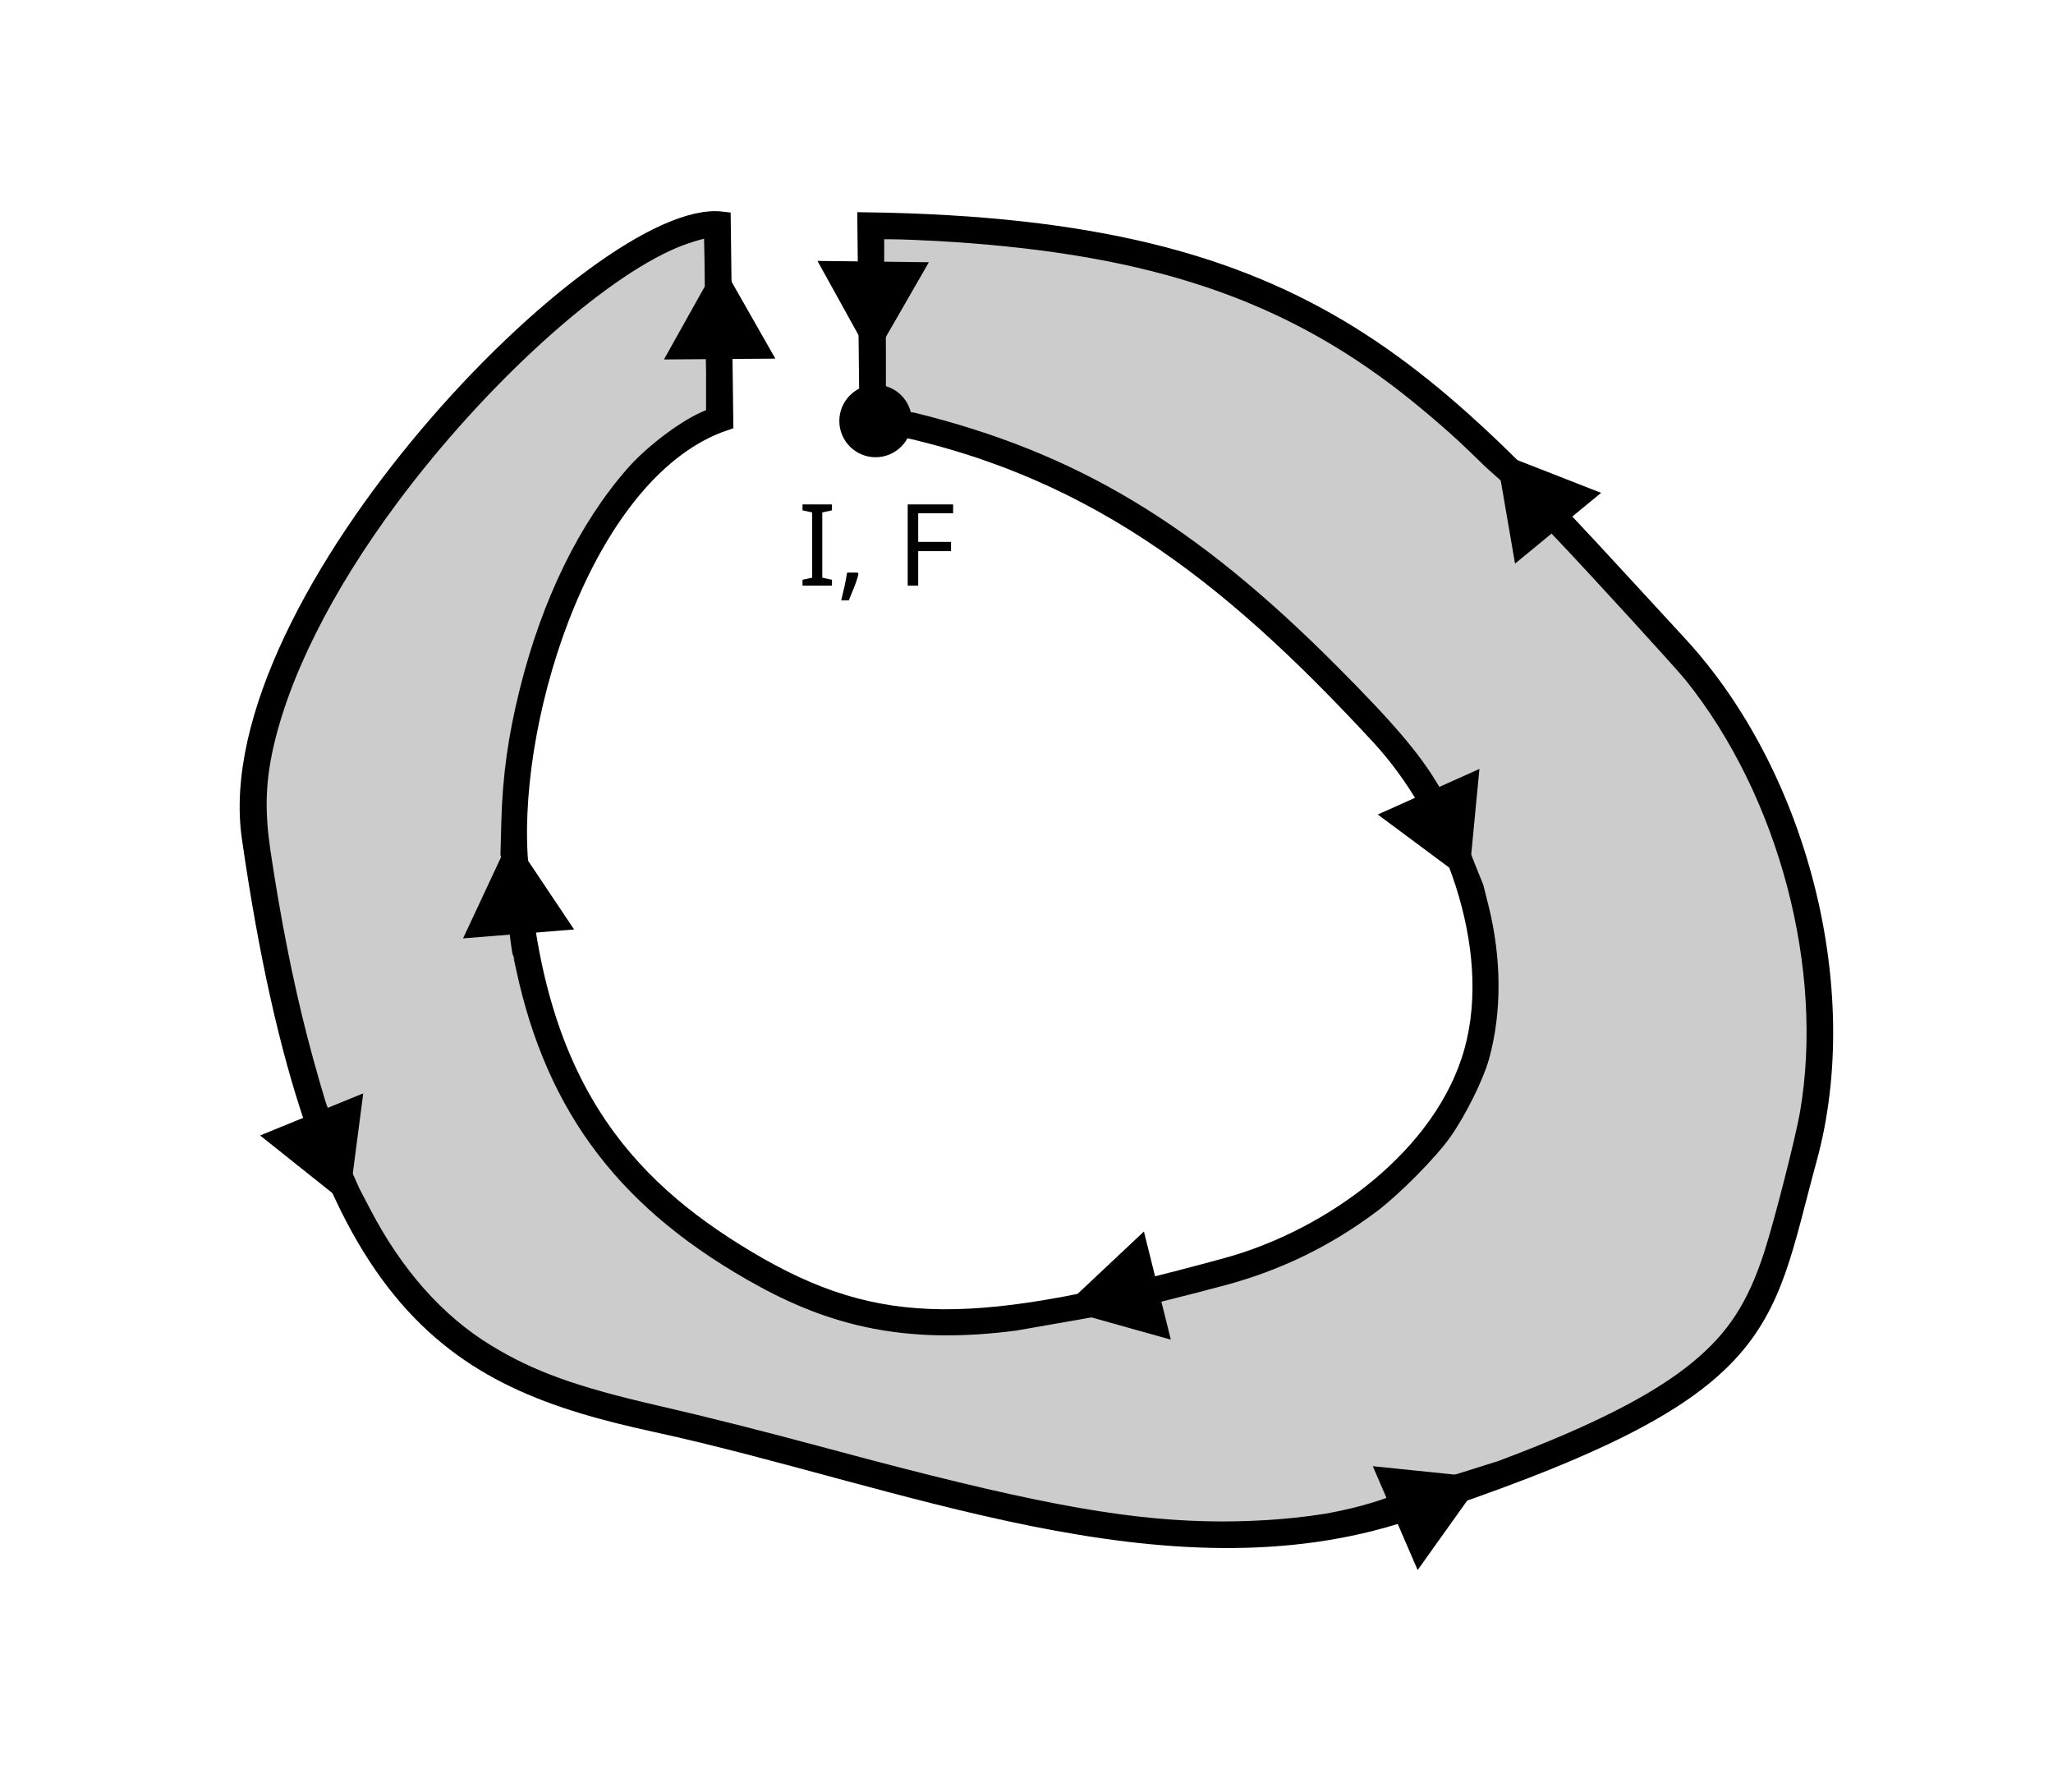
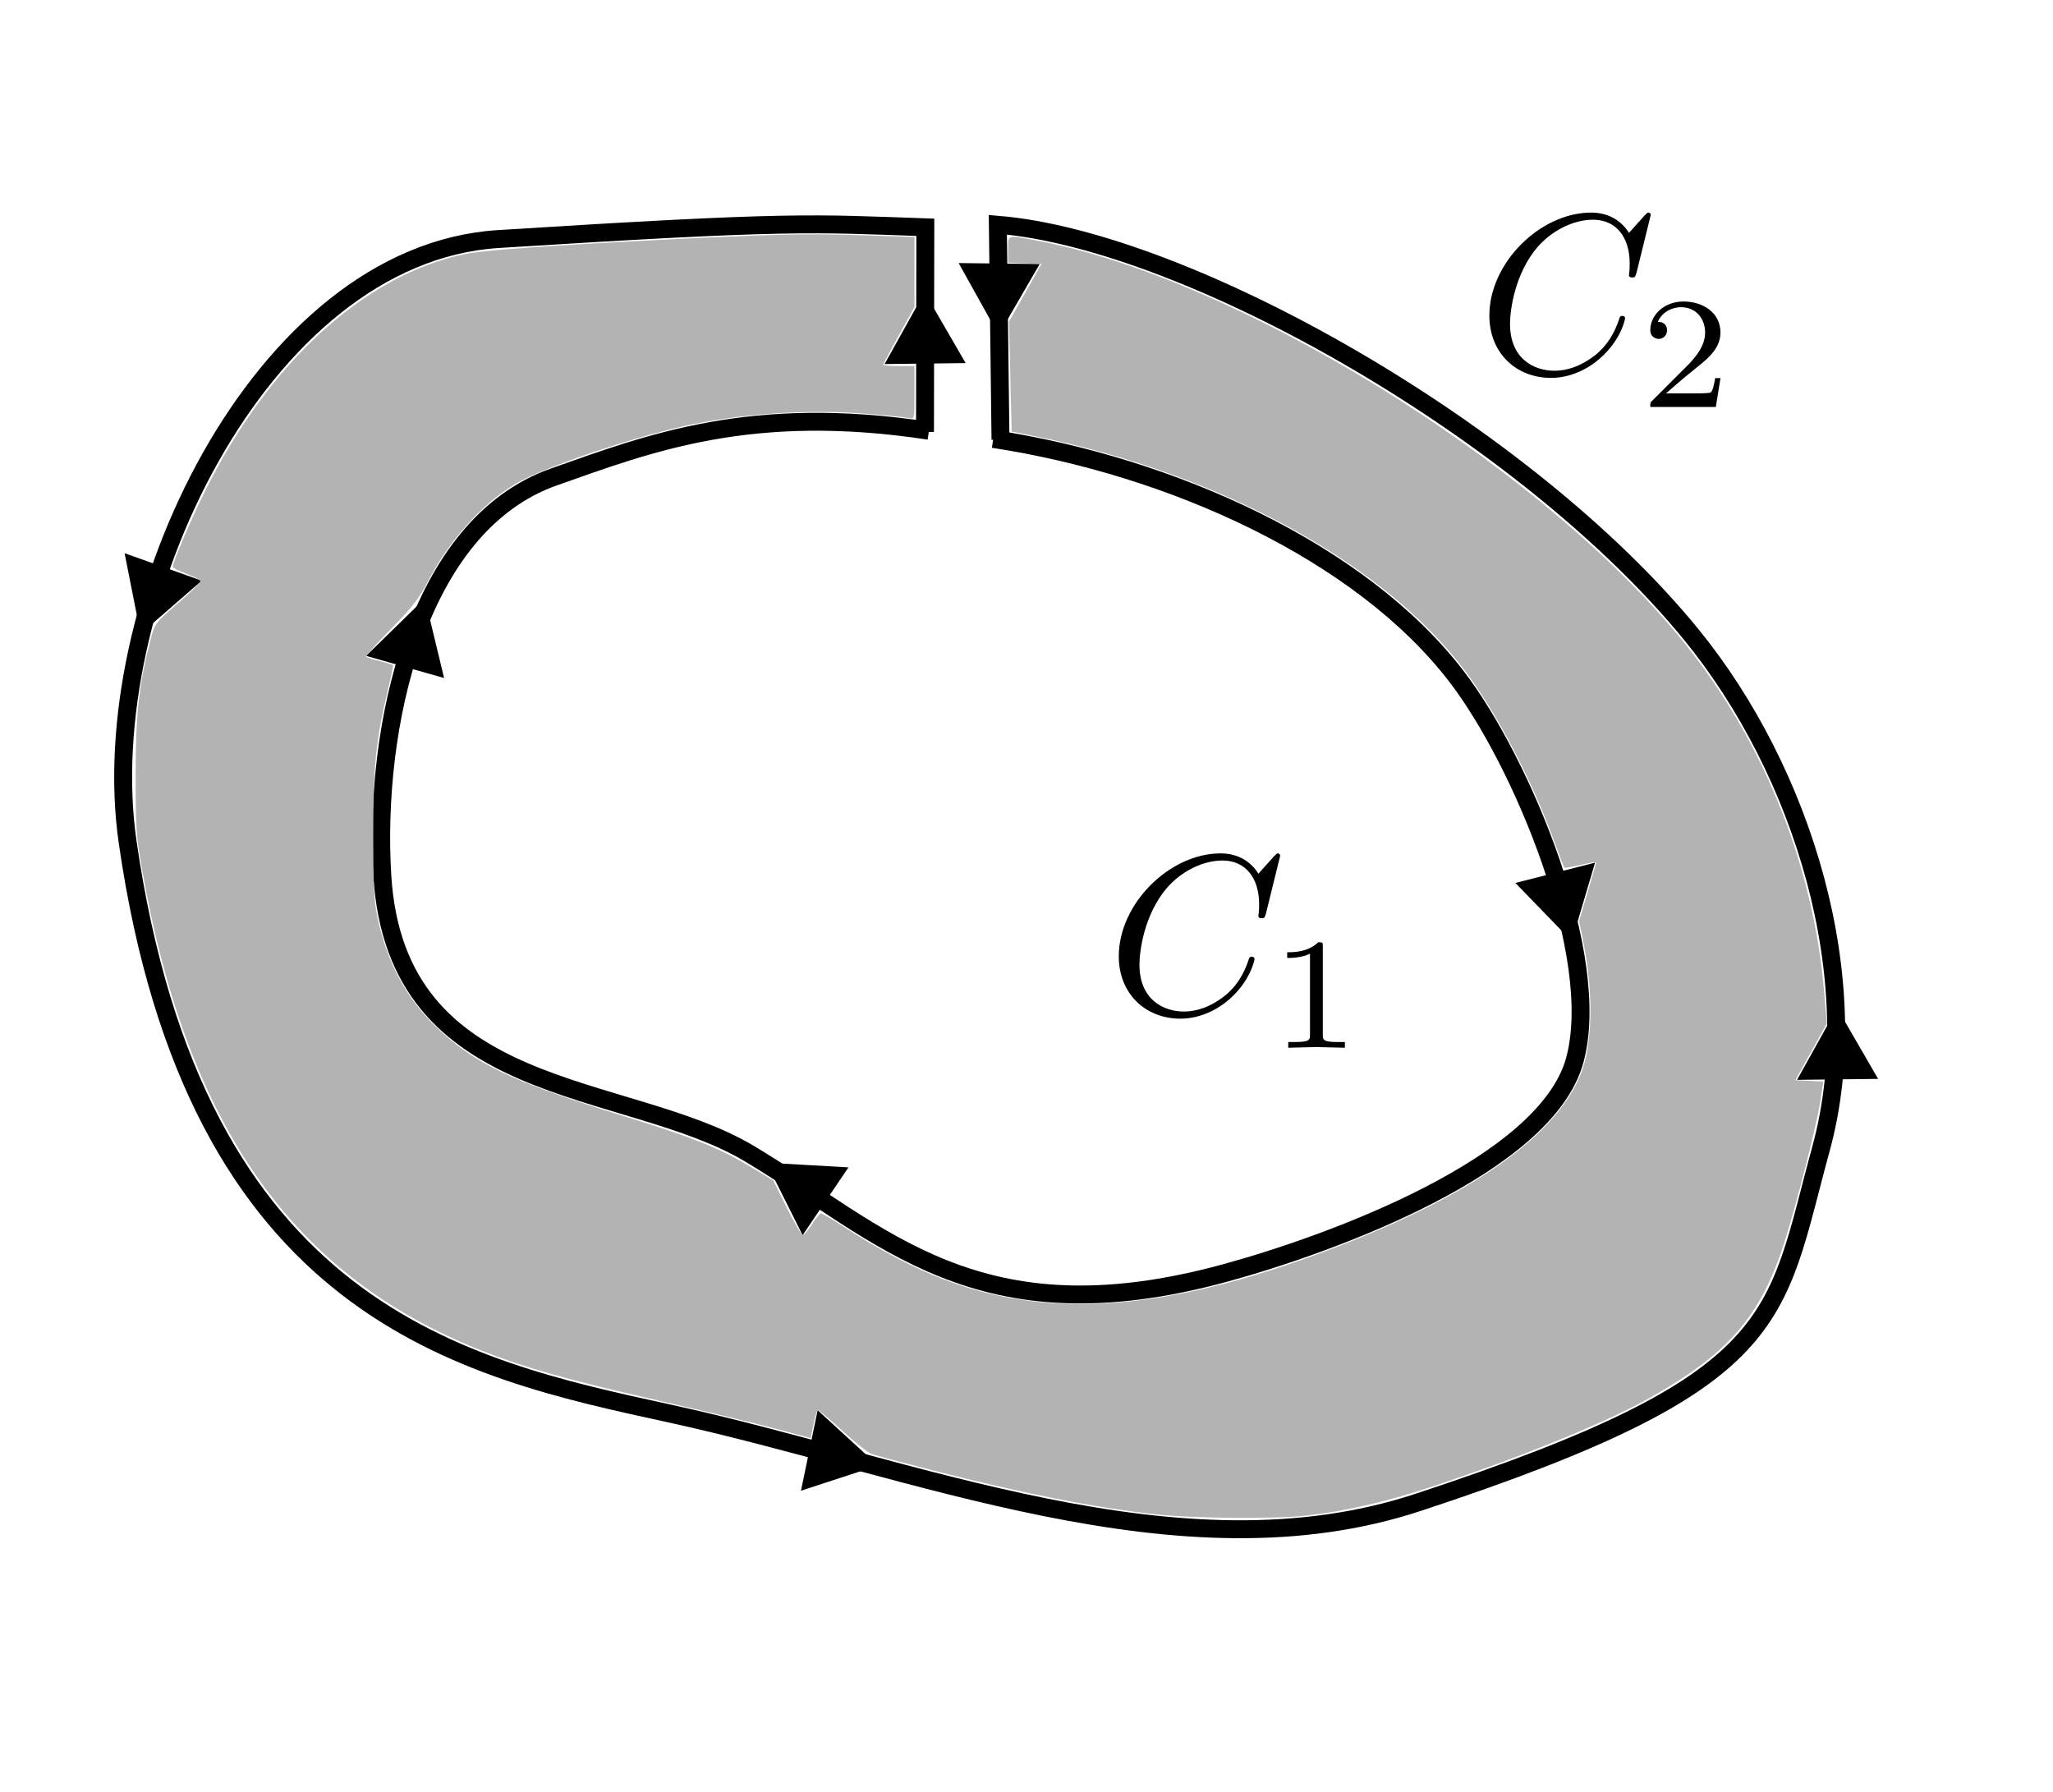
<svg xmlns="http://www.w3.org/2000/svg" width="76.243mm" height="66.529mm" viewBox="0 0 76.243 66.529" version="1.1" id="svg5">
  <defs id="defs2">
    <clipPath id="clipPath6524">
      <path d="m 61,0 h 6 v 24.742 h -6 z m 0,0" id="path2122" />
    </clipPath>
    <clipPath id="clipPath8615">
      <path d="m 82,0 h 7 v 24.742 h -7 z m 0,0" id="path5694" />
    </clipPath>
    <clipPath id="clipPath8948">
      <path d="M 1,0 H 18.68 V 16.938 H 1 Z m 0,0" id="path6228" />
    </clipPath>
    <clipPath id="clipPath5422">
      <path d="m 118,0 h 13 v 22.031 h -13 z m 0,0" id="path1556" />
    </clipPath>
    <clipPath id="clipPath9208">
      <path d="m 127,0 h 13 v 22.031 h -13 z m 0,0" id="path1597" />
    </clipPath>
    <clipPath id="clipPath6456">
      <path d="M 1,0 H 14 V 22.031 H 1 Z m 0,0" id="path2608" />
    </clipPath>
    <clipPath id="clipPath5936">
      <path d="m 14,3 h 8 v 11.391 h -8 z m 0,0" id="path9311" />
    </clipPath>
    <clipPath id="clipPath8327">
      <path d="m 15,3 h 6 v 11.391 h -6 z m 0,0" id="path3182" />
    </clipPath>
    <clipPath id="clipPath8962">
      <path d="M 0,0 H 13 V 10.672 H 0 Z m 0,0" id="path6381" />
    </clipPath>
    <clipPath id="clipPath3223">
      <path d="M 0,0 H 12 V 15.492 H 0 Z m 0,0" id="path8065" />
    </clipPath>
    <clipPath id="clipPath3399">
      <path d="m 11,3 h 8 v 11.391 h -8 z m 0,0" id="path4190" />
    </clipPath>
    <clipPath id="clipPath1534">
      <path d="m 12,3 h 6 v 11.391 h -6 z m 0,0" id="path8393" />
    </clipPath>
    <clipPath id="clipPath2042">
      <path d="m 31,8 h 9 v 12.652 h -9 z m 0,0" id="path9363" />
    </clipPath>
    <clipPath id="clipPath6329">
      <path d="M 1,0 H 19 V 16.938 H 1 Z m 0,0" id="path6600" />
    </clipPath>
    <clipPath id="clipPath4741">
      <path d="m 12,2 h 8 v 12.391 h -8 z m 0,0" id="path6237" />
    </clipPath>
    <clipPath id="clipPath9639">
      <path d="m 12,2 h 8 v 12.391 h -8 z m 0,0" id="path6100" />
    </clipPath>
    <clipPath id="clipPath4942">
      <path d="M 1,0 H 18.68 V 16.938 H 1 Z m 0,0" id="path5259" />
    </clipPath>
    <clipPath id="clipPath6870">
      <path d="M 0,0 H 15.57 V 14.117 H 0 Z m 0,0" id="path2640" />
    </clipPath>
  </defs>
  <g id="layer1" transform="translate(-58.1657, -112.674)">
-     <path style="fill:#cccccc;stroke:#000000;stroke-width:2.135;stroke-linecap:round" d="m 169.373,214.583 c -12.606,-0.303 -25.963,-2.853 -52.765,-10.072 -9.873,-2.659 -17.555,-4.602 -24.536,-6.204 -11.491,-2.637 -17.649,-4.862 -23.703,-8.565 -7.003,-4.283 -12.831,-10.849 -17.382,-19.582 l -1.527,-2.931 c -3.643,-8.302 -1.788,-3.585 -4.458,-11.377 -0.173,-0.173 -1.948,-6.348 -2.961,-10.3 -2.004,-7.821 -3.703,-16.422 -5.132,-25.982 -0.798,-5.34 -0.725,-9.46 0.249,-14.125 2.197,-10.521 8.429,-22.99 17.755,-35.527 12.379,-16.642 28.903,-31.665 39.799,-36.185 2.025,-0.84 4.887,-1.63 5.108,-1.409 0.047,0.047 0.106,1.799 0.13,3.892 l 0.043,3.806 c 0.026,3.106 0.033,4.686 0.18,12.211 v 3.01 3.01 l -1.303,0.576 c -2.973,1.315 -7.445,4.722 -9.964,7.591 -6.679,7.608 -11.812,18.121 -14.909,30.537 -1.618,6.487 -2.389,12.012 -2.56,18.343 l -0.122,4.526 c 1.262,5.435 0.681,7.562 1.608,13.53 0.024,0.027 0.273,1.12 0.553,2.431 4.272,20.004 14.565,33.428 33.604,43.829 11.113,6.071 21.546,7.864 35.375,6.079 15.873,-2.791 11.856,-1.946 21.201,-4.268 2.751,-0.683 6.522,-1.659 8.38,-2.17 7.516,-2.065 14.234,-5.353 20.487,-10.027 3.081,-2.303 8.129,-7.389 10.142,-10.218 2.036,-2.861 4.509,-7.817 5.29,-10.599 1.785,-6.36 1.753,-13.867 -0.09,-21.165 l -0.695,-2.753 c -3.69,-9.041 -1.644,-4.76 -4.815,-11.696 -0.5,-1.168 -0.676,-0.844 -1.28,-1.875 -2.605,-4.443 -6.2,-8.668 -14.233,-16.726 -19.763,-19.825 -36.214,-29.696 -58.721,-35.238 -3.819,-0.384 -5.039,-1.062 -4.842,-4.567 V 52.201 50.011 c -0.007,-9.227 -0.171,-4.89 -0.238,-12.089 v -2.703 -2.703 h 2.118 c 1.165,0 4.032,0.108 6.372,0.24 28.435,1.607 47.257,7.554 64.286,20.313 3.496,2.619 8.081,6.508 10.949,9.286 l 2.518,2.439 c 6.628,5.852 5.102,4.962 7.735,7.752 l 1.981,2.079 c 4.827,5.067 17.063,18.452 18.451,20.184 13.264,16.55 19.752,41.065 16.256,61.425 -0.615,3.584 -3.623,15.38 -5.034,19.745 -2.372,7.338 -5.222,11.734 -10.366,15.992 -5.64,4.669 -14.449,9.156 -27.692,14.107 l -13.745,4.32 c -2.701,1.436 -8.104,2.691 -10.966,3.149 -4.922,0.787 -11.002,1.167 -16.529,1.034 z" id="path5009" transform="matrix(0.2645833,0,0,0.2645833,58.1657,112.674)" />
-     <path style="fill:none;stroke:#000000;stroke-width:0.665;stroke-linecap:butt;stroke-linejoin:miter;stroke-dasharray:none;stroke-opacity:1;marker-end:" d="m 90.338,120.89 c 16.865,0.238 20.979,5.788 30.158,15.716 4.435,4.797 6.54,12.793 4.815,19.096 -1.753,6.403 -1.26,8.615 -14.969,13.13 -8.869,2.921 -18.691,-1.323 -27.817,-3.308 -7.651,-1.664 -12.53,-4.285 -15.047,-21.746 -1.267,-8.791 13.033,-23.449 17.493,-22.916 l 0.095,7.477 c -5.106,1.739 -7.963,10.706 -7.636,16.125 0.507,8.399 3.846,12.211 8.47,14.974 4.902,2.929 8.558,2.811 17.825,0.275 3.914,-1.071 8.082,-4.112 9.154,-8.025 1.055,-3.852 -0.77,-8.758 -3.483,-11.69 -5.613,-6.068 -10.865,-10.232 -18.979,-11.687 z" id="path523" />
-     <path style="fill:#000000;fill-opacity:1;stroke:#000000;stroke-width:0.265px;stroke-linecap:butt;stroke-linejoin:miter;stroke-opacity:1" d="m 113.885,129.655 0.637,3.701 2.846,-2.339 z" id="path4239" />
-     <path style="fill:#000000;fill-opacity:1;stroke:#000000;stroke-width:0.265px;stroke-linecap:butt;stroke-linejoin:miter;stroke-opacity:1" d="m 90.568,125.784 -1.818,-3.286 3.684,0.044 z" id="path4967" />
-     <path style="fill:#000000;fill-opacity:1;stroke:#000000;stroke-width:0.265px;stroke-linecap:butt;stroke-linejoin:miter;stroke-opacity:1" d="m 112.595,145.18 0.359,-3.738 -3.361,1.507 z" id="path4969" />
-     <path style="fill:#000000;fill-opacity:1;stroke:#000000;stroke-width:0.265px;stroke-linecap:butt;stroke-linejoin:miter;stroke-opacity:1" d="m 97.848,161.219 3.616,1.013 -0.89,-3.575 z" id="path4971" />
-     <path style="fill:#000000;fill-opacity:1;stroke:#000000;stroke-width:0.265px;stroke-linecap:butt;stroke-linejoin:miter;stroke-opacity:1" d="m 77.17,143.969 -1.591,3.401 3.672,-0.294 z" id="path4973" />
-     <path style="fill:#000000;fill-opacity:1;stroke:#000000;stroke-width:0.265px;stroke-linecap:butt;stroke-linejoin:miter;stroke-opacity:1" d="m 84.883,122.611 -1.833,3.277 3.684,-0.027 z" id="path4975" />
-     <path style="fill:#000000;fill-opacity:1;stroke:#000000;stroke-width:0.265px;stroke-linecap:butt;stroke-linejoin:miter;stroke-opacity:1" d="m 71.009,157.207 0.486,-3.723 -3.411,1.392 z" id="path4977" />
-     <path style="fill:#000000;fill-opacity:1;stroke:#000000;stroke-width:0.265px;stroke-linecap:butt;stroke-linejoin:miter;stroke-opacity:1" d="m 110.842,170.708 2.181,-3.057 -3.665,-0.376 z" id="path4979" />
-     <circle style="fill:#000000;fill-opacity:1;stroke:none;stroke-width:0.665;stroke-linecap:round;stroke-dasharray:none" id="path5759" cx="90.683" cy="128.306" r="1.347" />
-     <text xml:space="preserve" style="font-size:4.233px;line-height:1.25;font-family:'Iwona Light';-inkscape-font-specification:'Iwona Light, ';stroke-width:0.265" x="87.797" y="134.419" id="text5867">
-       <tspan id="tspan5865" style="font-style:normal;font-variant:normal;font-weight:normal;font-stretch:normal;font-family:'Iwona Medium';-inkscape-font-specification:'Iwona Medium, ';stroke-width:0.265" x="87.797" y="134.419">I, F</tspan>
-     </text>
+     <g transform="translate(99.71449,144.3633)" id="g1851">
+       <g id="surface1" transform="matrix(0.846667,0,0,0.846667,-78.2532,-63.4422)">
+         <g style="fill:#000000;fill-opacity:1" id="g20">
+           <g id="use18" transform="translate(91.925,81.963)">
+             <path style="stroke:none" d="m 7.578,-6.922 c 0,-0.031 -0.016,-0.109 -0.109,-0.109 -0.031,0 -0.047,0.016 -0.156,0.125 L 6.625,-6.141 C 6.531,-6.281 6.078,-7.031 4.969,-7.031 2.734,-7.031 0.5,-4.828 0.5,-2.516 0.5,-0.875 1.672,0.219 3.203,0.219 c 0.859,0 1.625,-0.391 2.156,-0.859 0.922,-0.812 1.094,-1.719 1.094,-1.75 C 6.453,-2.5 6.344,-2.5 6.328,-2.5 c -0.062,0 -0.109,0.031 -0.125,0.109 -0.094,0.281 -0.328,1 -1.016,1.578 -0.688,0.547 -1.312,0.719 -1.828,0.719 -0.891,0 -1.953,-0.516 -1.953,-2.062 0,-0.578 0.203,-2.188 1.203,-3.359 0.609,-0.703 1.547,-1.203 2.438,-1.203 1.016,0 1.609,0.766 1.609,1.922 0,0.406 -0.031,0.406 -0.031,0.516 0,0.094 0.109,0.094 0.141,0.094 0.125,0 0.125,-0.016 0.188,-0.203 z m 0,0" id="path31" />
+           </g>
+         </g>
+         <g style="fill:#000000;fill-opacity:1" id="g24">
+           <g id="use22" transform="translate(99.046,83.457)">
+             <path style="stroke:none" d="m 2.328,-4.438 c 0,-0.188 0,-0.188 -0.203,-0.188 -0.453,0.438 -1.078,0.438 -1.359,0.438 v 0.25 c 0.156,0 0.625,0 1,-0.188 v 3.547 c 0,0.234 0,0.328 -0.688,0.328 H 0.812 V 0 c 0.125,0 0.984,-0.031 1.234,-0.031 0.219,0 1.094,0.031 1.25,0.031 V -0.25 H 3.031 c -0.703,0 -0.703,-0.094 -0.703,-0.328 z m 0,0" id="path35" />
+           </g>
+         </g>
+       </g>
+     </g>
+     <g transform="translate(113.4764,120.568)" id="g1997">
+       <g id="g1995" transform="matrix(0.846667,0,0,0.846667,-78.2532,-63.4422)">
+         <g style="fill:#000000;fill-opacity:1" id="g1987">
+           <g id="g1985" transform="translate(91.925,81.963)">
+             <path style="stroke:none" d="m 7.578,-6.922 c 0,-0.031 -0.016,-0.109 -0.109,-0.109 -0.031,0 -0.047,0.016 -0.156,0.125 L 6.625,-6.141 C 6.531,-6.281 6.078,-7.031 4.969,-7.031 2.734,-7.031 0.5,-4.828 0.5,-2.516 0.5,-0.875 1.672,0.219 3.203,0.219 c 0.859,0 1.625,-0.391 2.156,-0.859 0.922,-0.812 1.094,-1.719 1.094,-1.75 C 6.453,-2.5 6.344,-2.5 6.328,-2.5 c -0.062,0 -0.109,0.031 -0.125,0.109 -0.094,0.281 -0.328,1 -1.016,1.578 -0.688,0.547 -1.312,0.719 -1.828,0.719 -0.891,0 -1.953,-0.516 -1.953,-2.062 0,-0.578 0.203,-2.188 1.203,-3.359 0.609,-0.703 1.547,-1.203 2.438,-1.203 1.016,0 1.609,0.766 1.609,1.922 0,0.406 -0.031,0.406 -0.031,0.516 0,0.094 0.109,0.094 0.141,0.094 0.125,0 0.125,-0.016 0.188,-0.203 z m 0,0" id="path1983" />
+           </g>
+         </g>
+         <g style="fill:#000000;fill-opacity:1" id="g1993">
+           <g id="g1991" transform="translate(99.046,83.457)">
+             <path style="stroke:none" d="M 3.516,-1.266 H 3.281 c -0.016,0.156 -0.094,0.562 -0.188,0.625 C 3.047,-0.594 2.516,-0.594 2.406,-0.594 H 1.125 c 0.734,-0.641 0.984,-0.844 1.391,-1.172 0.516,-0.406 1,-0.844 1,-1.5 0,-0.844 -0.734,-1.359 -1.625,-1.359 -0.859,0 -1.453,0.609 -1.453,1.25 0,0.344 0.297,0.391 0.375,0.391 0.156,0 0.359,-0.125 0.359,-0.375 0,-0.125 -0.047,-0.375 -0.406,-0.375 C 0.984,-4.219 1.453,-4.375 1.781,-4.375 c 0.703,0 1.062,0.547 1.062,1.109 0,0.609 -0.438,1.078 -0.656,1.328 L 0.516,-0.266 C 0.438,-0.203 0.438,-0.188 0.438,0 h 2.875 z m 0,0" id="path1989" />
+           </g>
+         </g>
+       </g>
+     </g>
+     <path style="fill:none;stroke:#000000;stroke-width:0.665;stroke-linecap:butt;stroke-linejoin:miter;stroke-dasharray:none;stroke-opacity:1" d="m 92.518,128.713 0.012,-7.599 c -4.236,-0.145 -4.897,-0.256 -15.861,0.437 -8.86,0.56 -15.032,13.587 -13.765,22.378 2.517,17.461 12.451,19.564 20.102,21.229 9.125,1.985 18.947,6.23 27.817,3.308 13.709,-4.515 13.216,-6.727 14.969,-13.13 1.725,-6.303 -0.683,-14.035 -4.815,-19.096 -6.161,-7.546 -18.705,-14.638 -25.754,-15.22 l 0.098,7.98" id="path523" />
+     <path style="fill:none;stroke:#000000;stroke-width:0.665;stroke-linecap:butt;stroke-linejoin:miter;stroke-dasharray:none;stroke-opacity:1;marker-mid:" d="m 92.666,128.67 c -6.603,-1.006 -10.38,0.462 -13.935,1.717 -5.119,1.808 -6.696,9.37 -6.368,14.789 0.507,8.399 9.017,7.581 13.641,10.343 4.902,2.929 8.406,6.959 17.673,4.423 3.914,-1.071 11.898,-3.98 12.97,-7.894 1.055,-3.852 -1.96,-11.084 -4.39,-14.254 -3.558,-4.641 -10.601,-7.814 -17.205,-8.82" id="path371" />
+     <path style="fill:#000000;fill-opacity:1;stroke:#000000;stroke-width:0.265px;stroke-linecap:butt;stroke-linejoin:miter;stroke-opacity:1" d="m 95.255,124.842 -1.261,-2.264 2.555,0.03 z" id="path4967" />
+     <path style="fill:#000000;fill-opacity:1;stroke:#000000;stroke-width:0.265px;stroke-linecap:butt;stroke-linejoin:miter;stroke-opacity:1" d="m 92.505,123.794 -1.261,2.264 2.555,-0.03 z" id="path2830" />
+     <path style="fill:#000000;fill-opacity:1;stroke:#000000;stroke-width:0.265px;stroke-linecap:butt;stroke-linejoin:miter;stroke-opacity:1" d="m 62.968,133.42 0.503,2.542 1.929,-1.675 z" id="path2832" />
+     <path style="fill:#000000;fill-opacity:1;stroke:#000000;stroke-width:0.265px;stroke-linecap:butt;stroke-linejoin:miter;stroke-opacity:1" d="m 88.613,165.296 -0.525,2.538 2.428,-0.794 z" id="path2834" />
+     <path style="fill:#000000;fill-opacity:1;stroke:#000000;stroke-width:0.265px;stroke-linecap:butt;stroke-linejoin:miter;stroke-opacity:1" d="m 126.392,150.374 -1.261,2.264 2.555,-0.03 z" id="path2836" />
+     <path style="fill:#000000;fill-opacity:1;stroke:#000000;stroke-width:0.265px;stroke-linecap:butt;stroke-linejoin:miter;stroke-opacity:1" d="m 117.209,144.894 -2.511,0.64 1.777,1.835 z" id="path2838" />
+     <path style="fill:#000000;fill-opacity:1;stroke:#000000;stroke-width:0.265px;stroke-linecap:butt;stroke-linejoin:miter;stroke-opacity:1" d="m 89.435,156.142 -2.588,-0.146 1.143,2.285 z" id="path2840" />
+     <path style="fill:#000000;fill-opacity:1;stroke:#000000;stroke-width:0.265px;stroke-linecap:butt;stroke-linejoin:miter;stroke-opacity:1" d="m 73.871,135.152 -1.853,1.812 2.458,0.698 z" id="path2842" />
+     <path style="fill:#b3b3b3;stroke:none;stroke-width:3.269;stroke-linecap:round" d="m 162.381,212.554 c -8.537,-0.921 -18.515,-2.885 -31.499,-6.2 -4.262,-1.088 -8.131,-2.125 -8.599,-2.304 -0.468,-0.179 -2.283,-1.631 -4.033,-3.226 -1.75,-1.595 -3.292,-2.901 -3.428,-2.901 -0.135,0 -0.419,0.883 -0.632,1.962 l -0.386,1.962 -4.769,-1.287 c -2.623,-0.708 -10.075,-2.5 -16.56,-3.982 -12.813,-2.929 -18.672,-4.578 -24.721,-6.959 -26.542,-10.444 -41.385,-31.39 -47.782,-67.427 -0.86,-4.847 -0.939,-5.986 -0.932,-13.546 0.007,-8.555 0.443,-12.465 2.109,-18.922 0.568,-2.2 0.645,-2.303 3.78,-5.018 1.76,-1.524 3.2,-2.928 3.2,-3.119 0,-0.191 -0.872,-0.661 -1.937,-1.044 -1.065,-0.383 -1.937,-0.83 -1.937,-0.994 0,-0.666 2.579,-6.712 4.565,-10.701 8.962,-18.001 22.346,-30.214 36.356,-33.174 2.498,-0.528 10.56,-1.123 26.457,-1.954 15.832,-0.827 21.545,-0.965 29.317,-0.706 l 7.404,0.247 v 4.911 4.911 l -2.19,3.961 c -1.204,2.178 -2.19,4.044 -2.19,4.145 0,0.101 0.985,0.185 2.19,0.185 h 2.19 v 3.742 c 0,3.711 -0.006,3.741 -0.758,3.557 -0.417,-0.102 -3.032,-0.368 -5.811,-0.59 -8.436,-0.675 -17.779,-0.052 -25.772,1.719 -7.713,1.709 -19.957,5.902 -23.662,8.104 -4.654,2.765 -9.272,7.897 -12.228,13.588 -1.316,2.534 -2.23,3.711 -5.29,6.811 -2.035,2.061 -3.569,3.819 -3.41,3.907 0.159,0.087 1.047,0.358 1.974,0.601 0.926,0.243 1.725,0.471 1.774,0.507 0.049,0.035 -0.285,1.641 -0.744,3.568 -1.677,7.044 -2.036,10.598 -2.038,20.18 -0.002,7.387 0.104,9.421 0.613,11.786 1.327,6.159 3.985,11.156 8.03,15.096 5.472,5.33 10.686,7.826 26.559,12.711 9.442,2.906 13.308,4.442 17.5,6.952 l 3.437,2.058 1.906,3.829 c 1.048,2.106 2.061,3.829 2.25,3.828 0.189,-3.3e-4 0.774,-0.683 1.301,-1.516 0.527,-0.833 1.09,-1.515 1.252,-1.515 0.162,0 1.55,0.816 3.085,1.813 7.372,4.788 13.442,7.624 19.823,9.261 14.006,3.592 30.017,1.38 51.357,-7.094 19.757,-7.846 31.249,-16.88 33.131,-26.046 0.944,-4.595 0.77,-10.437 -0.49,-16.531 l -0.499,-2.414 1.195,-4.033 c 0.657,-2.218 1.195,-4.113 1.195,-4.21 0,-0.097 -0.982,0.059 -2.183,0.346 -1.201,0.287 -2.231,0.456 -2.289,0.375 -0.058,-0.081 -0.837,-2.118 -1.731,-4.527 -2.975,-8.017 -7.66,-16.944 -11.931,-22.731 C 194.701,79.335 171.516,66.55 145.705,61.315 l -3.706,-0.752 -0.186,-7.71 -0.186,-7.71 2.275,-4.043 2.275,-4.043 -2.342,-0.099 -2.342,-0.099 v -1.838 c 0,-2.158 -0.292,-2.083 4.493,-1.16 27.74,5.353 68.779,30.608 89.226,54.908 11.848,14.081 19.269,32.061 20.832,50.475 l 0.373,4.398 -2.207,3.979 -2.207,3.979 1.968,0.099 1.968,0.099 -0.466,2.933 c -0.557,3.508 -3.398,14.604 -5.064,19.778 -3.308,10.275 -7.829,15.484 -18.797,21.653 -6.16,3.465 -17.7,8.181 -30.32,12.392 -6.647,2.218 -12.488,3.565 -18.095,4.174 -4.409,0.479 -15.636,0.385 -20.816,-0.174 z" id="path5121" transform="matrix(0.2645833,0,0,0.2645833,58.1657,112.674)" />
  </g>
</svg>
